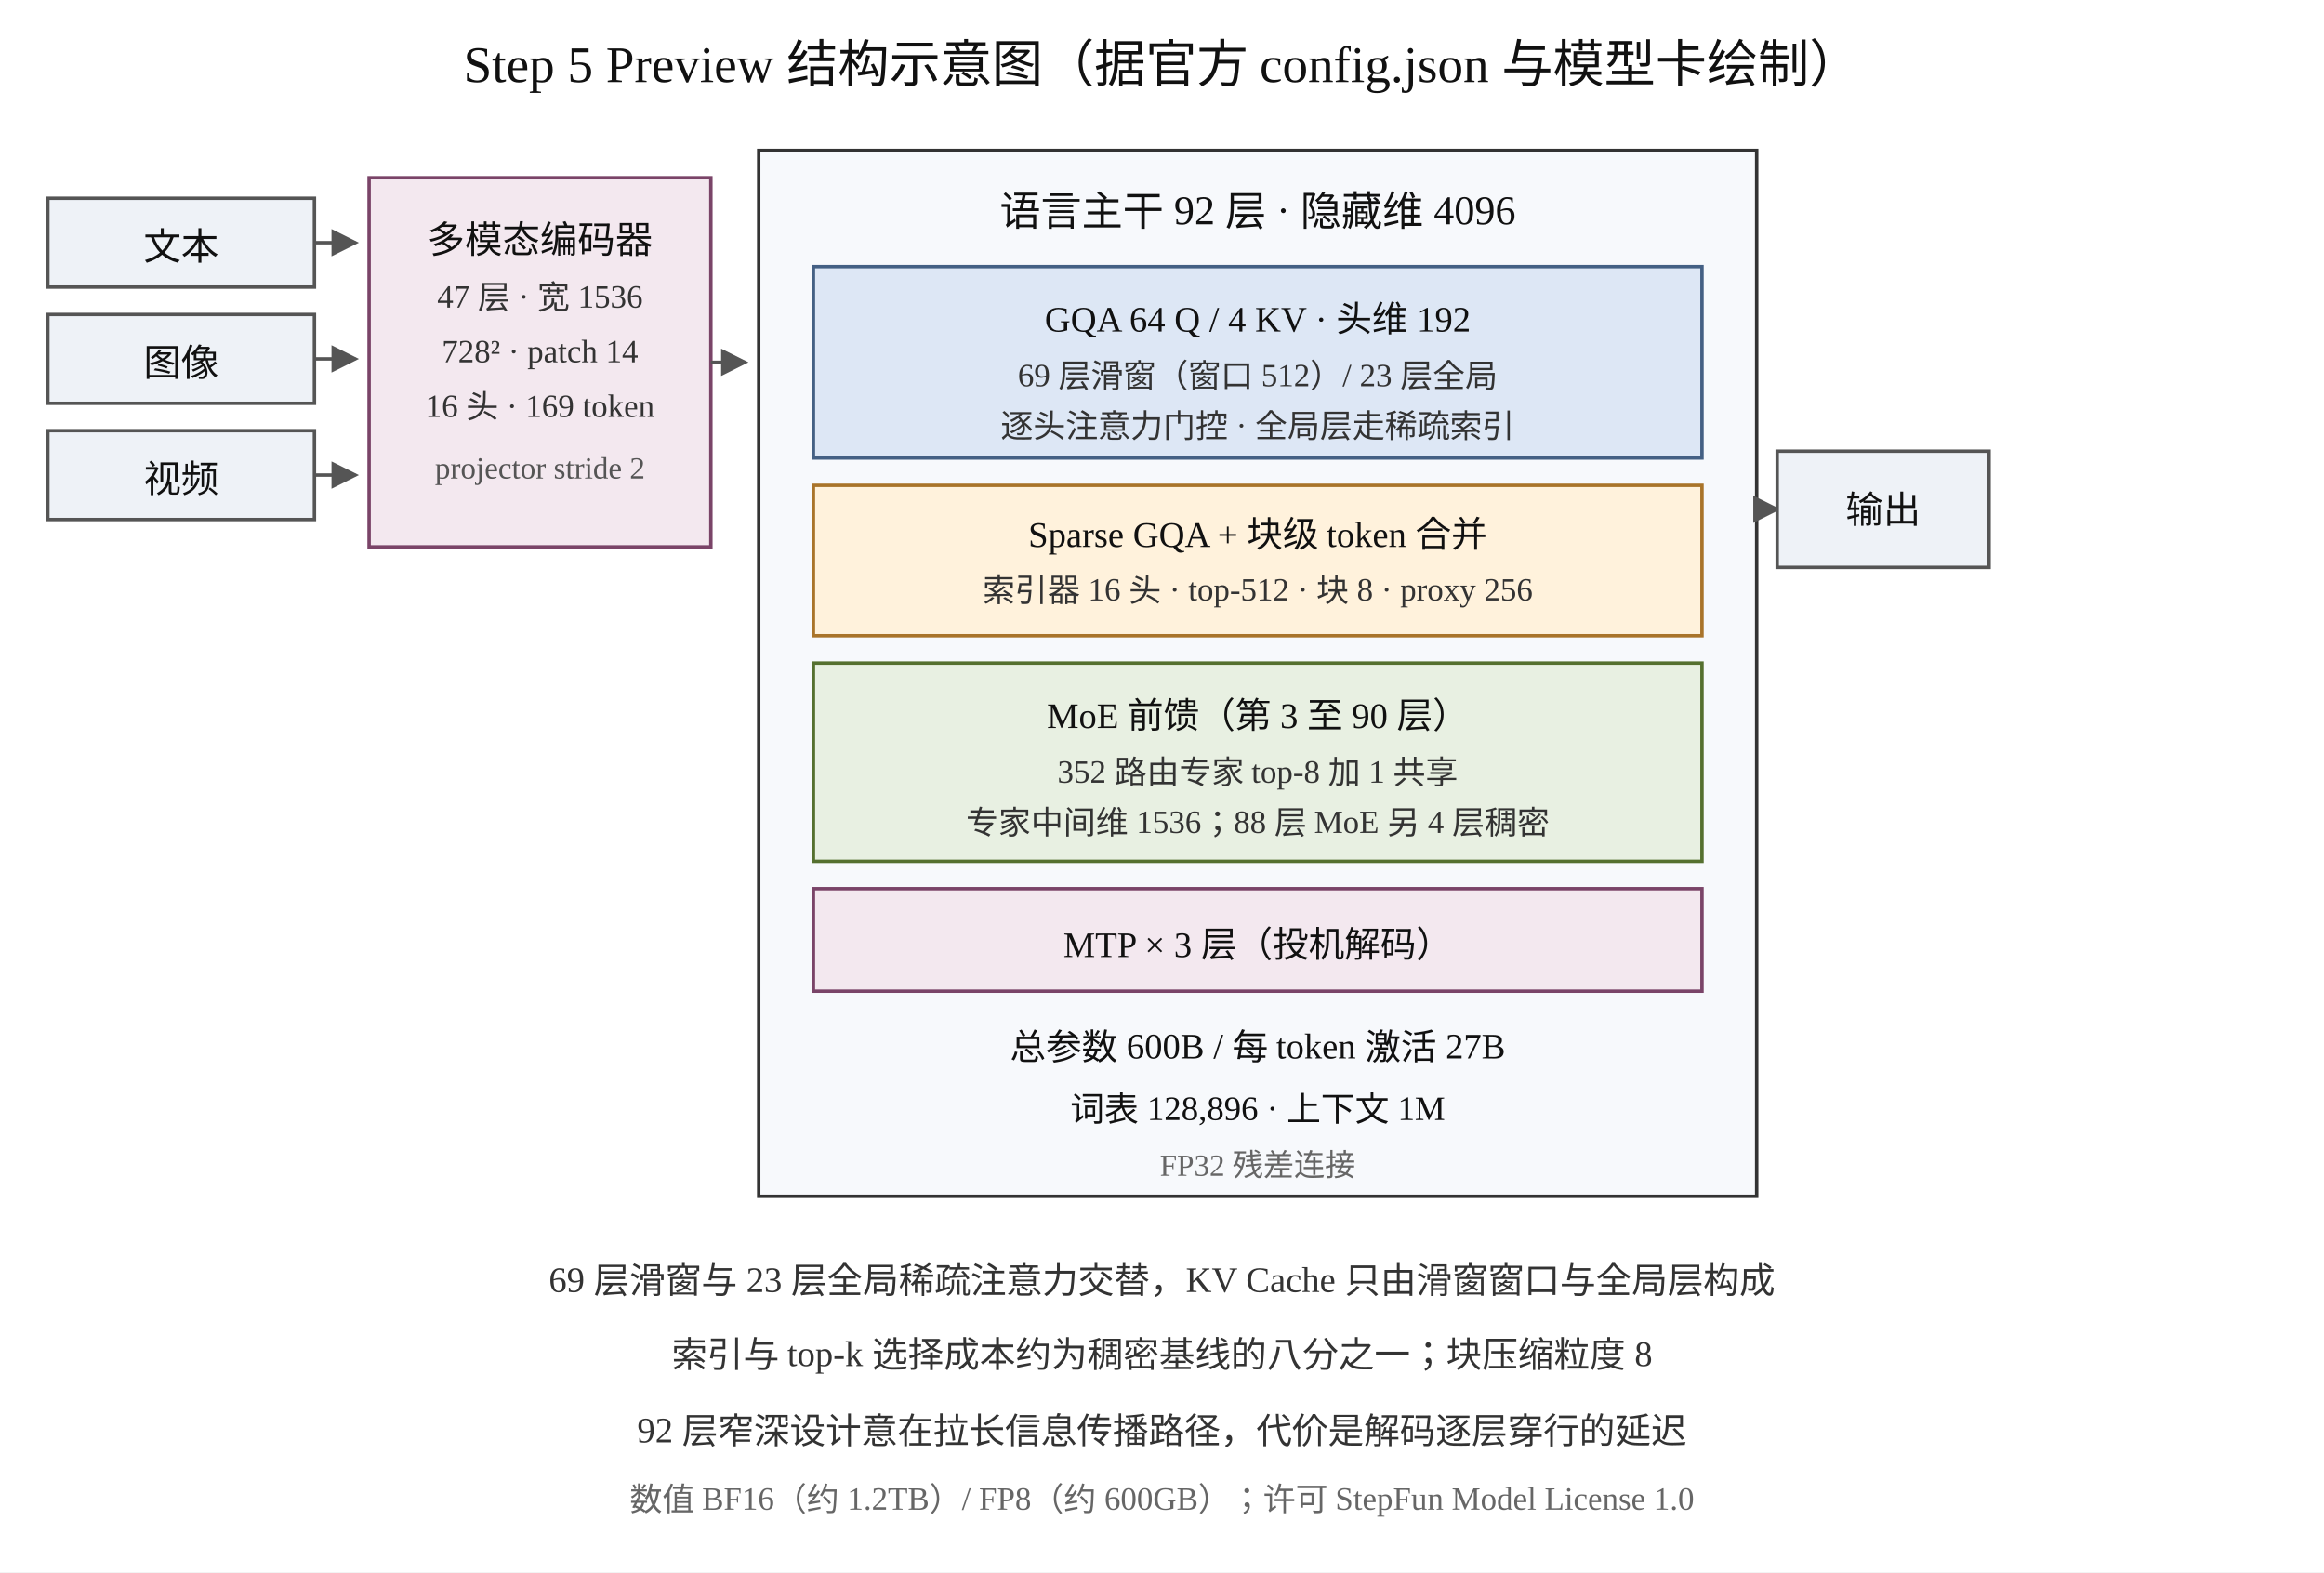
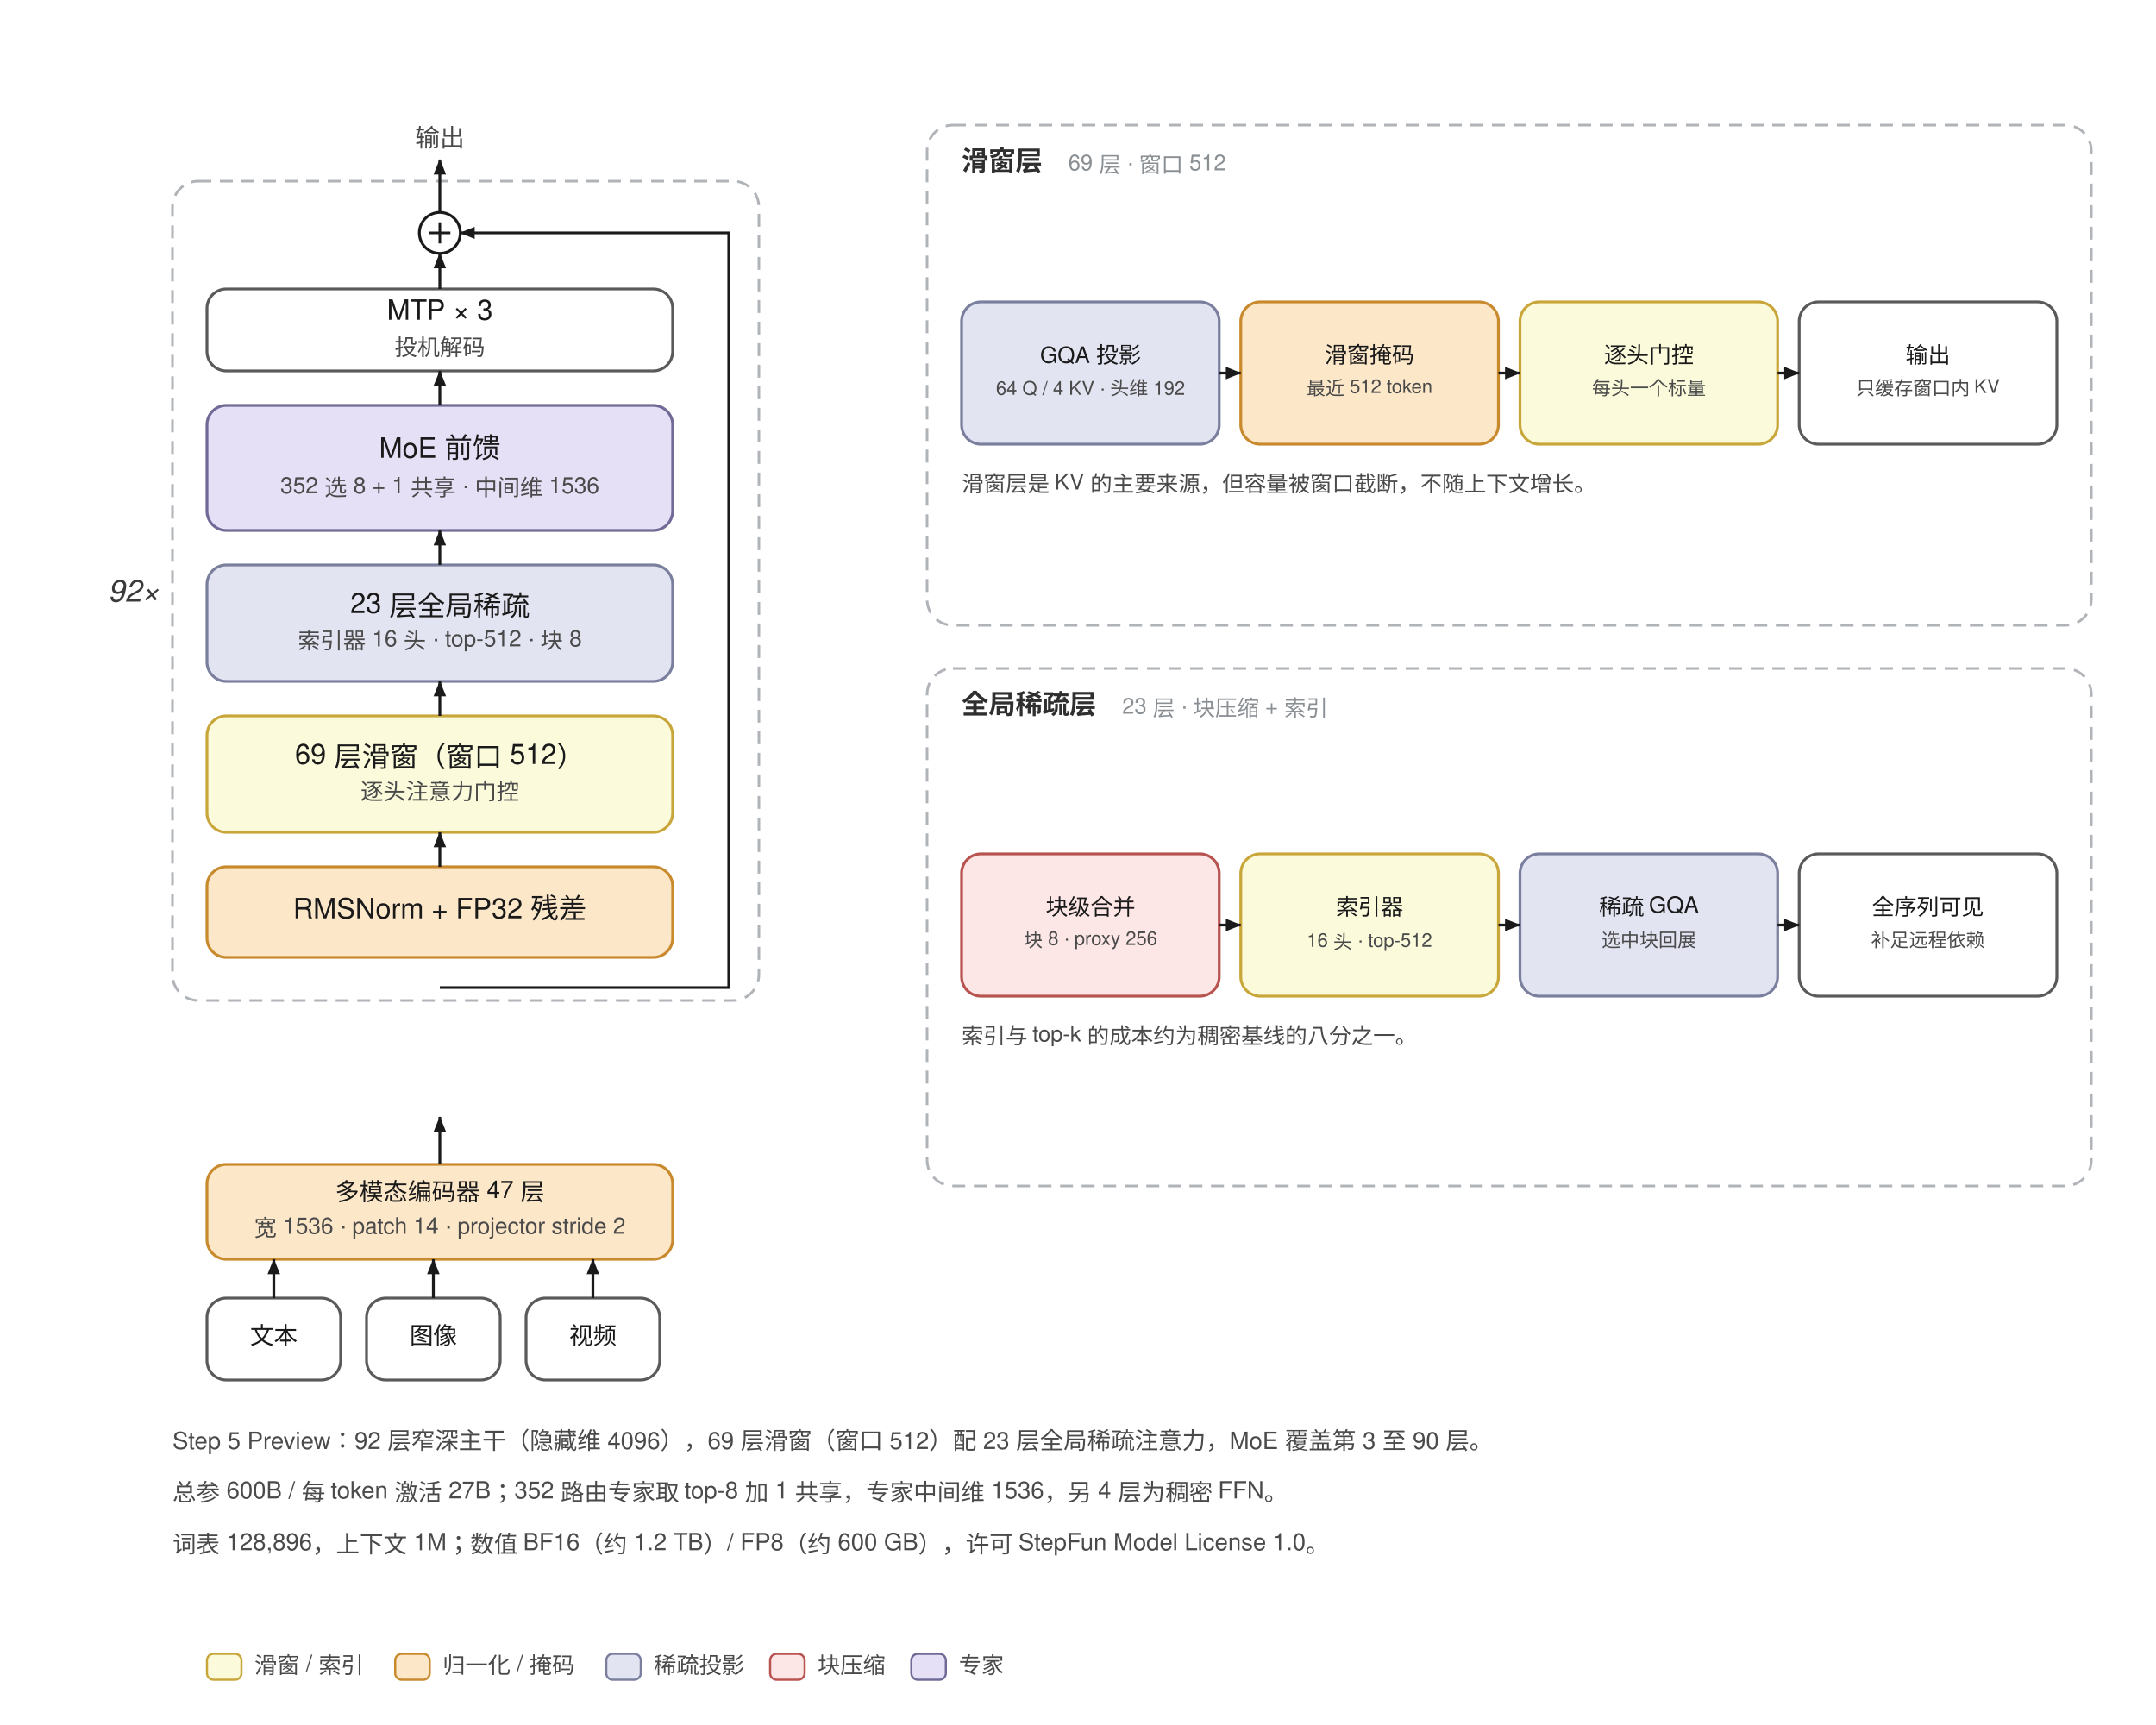
- <svg xmlns="http://www.w3.org/2000/svg" viewBox="0 0 680 460" font-family="Georgia, 'Times New Roman', serif">
-   <rect width="680" height="460" fill="#ffffff" />
-   <text x="340" y="24" text-anchor="middle" font-size="15" fill="#111">Step 5 Preview 结构示意图（据官方 config.json 与模型卡绘制）</text>
-   <rect x="14" y="58" width="78" height="26" fill="#eef2f7" stroke="#555" />
-   <text x="53" y="76" text-anchor="middle" font-size="11" fill="#111">文本</text>
-   <rect x="14" y="92" width="78" height="26" fill="#eef2f7" stroke="#555" />
-   <text x="53" y="110" text-anchor="middle" font-size="11" fill="#111">图像</text>
-   <rect x="14" y="126" width="78" height="26" fill="#eef2f7" stroke="#555" />
-   <text x="53" y="144" text-anchor="middle" font-size="11" fill="#111">视频</text>
-   <rect x="108" y="52" width="100" height="108" fill="#f3e8ef" stroke="#7a4468" />
-   <text x="158" y="74" text-anchor="middle" font-size="11" fill="#111">多模态编码器</text>
-   <text x="158" y="90" text-anchor="middle" font-size="9.5" fill="#333">47 层 · 宽 1536</text>
-   <text x="158" y="106" text-anchor="middle" font-size="9.5" fill="#333">728² · patch 14</text>
-   <text x="158" y="122" text-anchor="middle" font-size="9.5" fill="#333">16 头 · 169 token</text>
-   <text x="158" y="140" text-anchor="middle" font-size="9" fill="#555">projector stride 2</text>
-   <line x1="92" y1="71" x2="104" y2="71" stroke="#555" marker-end="url(#a)" />
-   <line x1="92" y1="105" x2="104" y2="105" stroke="#555" marker-end="url(#a)" />
-   <line x1="92" y1="139" x2="104" y2="139" stroke="#555" marker-end="url(#a)" />
-   <line x1="208" y1="106" x2="218" y2="106" stroke="#555" marker-end="url(#a)" />
-   <rect x="222" y="44" width="292" height="306" fill="#f7f9fc" stroke="#333" />
-   <text x="368" y="66" text-anchor="middle" font-size="12" fill="#111">语言主干 92 层 · 隐藏维 4096</text>
-   <rect x="238" y="78" width="260" height="56" fill="#dde7f5" stroke="#446084" />
-   <text x="368" y="97" text-anchor="middle" font-size="10.5" fill="#111">GQA 64 Q / 4 KV · 头维 192</text>
-   <text x="368" y="113" text-anchor="middle" font-size="9.5" fill="#333">69 层滑窗（窗口 512）/ 23 层全局</text>
-   <text x="368" y="128" text-anchor="middle" font-size="9.5" fill="#333">逐头注意力门控 · 全局层走稀疏索引</text>
-   <rect x="238" y="142" width="260" height="44" fill="#fff2dc" stroke="#a9742a" />
-   <text x="368" y="160" text-anchor="middle" font-size="10.5" fill="#111">Sparse GQA + 块级 token 合并</text>
-   <text x="368" y="176" text-anchor="middle" font-size="9.5" fill="#333">索引器 16 头 · top-512 · 块 8 · proxy 256</text>
-   <rect x="238" y="194" width="260" height="58" fill="#e8f0e2" stroke="#55702f" />
-   <text x="368" y="213" text-anchor="middle" font-size="10.5" fill="#111">MoE 前馈（第 3 至 90 层）</text>
-   <text x="368" y="229" text-anchor="middle" font-size="9.5" fill="#333">352 路由专家 top-8 加 1 共享</text>
-   <text x="368" y="244" text-anchor="middle" font-size="9.5" fill="#333">专家中间维 1536；88 层 MoE 另 4 层稠密</text>
-   <rect x="238" y="260" width="260" height="30" fill="#f3e8ef" stroke="#7a4468" />
-   <text x="368" y="280" text-anchor="middle" font-size="10.5" fill="#111">MTP × 3 层（投机解码）</text>
-   <text x="368" y="310" text-anchor="middle" font-size="10.5" fill="#111">总参数 600B / 每 token 激活 27B</text>
-   <text x="368" y="328" text-anchor="middle" font-size="10" fill="#111">词表 128,896 · 上下文 1M</text>
-   <text x="368" y="344" text-anchor="middle" font-size="9" fill="#666">FP32 残差连接</text>
-   <line x1="514" y1="149" x2="520" y2="149" stroke="#555" marker-end="url(#a)" />
-   <rect x="520" y="132" width="62" height="34" fill="#eef2f7" stroke="#555" />
-   <text x="551" y="153" text-anchor="middle" font-size="11" fill="#111">输出</text>
-   <text x="340" y="378" text-anchor="middle" font-size="10.5" fill="#333">69 层滑窗与 23 层全局稀疏注意力交替，KV Cache 只由滑窗窗口与全局层构成</text>
-   <text x="340" y="400" text-anchor="middle" font-size="10.5" fill="#333">索引与 top-k 选择成本约为稠密基线的八分之一；块压缩粒度 8</text>
-   <text x="340" y="422" text-anchor="middle" font-size="10.5" fill="#333">92 层窄深设计意在拉长信息传播路径，代价是解码逐层穿行的延迟</text>
-   <text x="340" y="442" text-anchor="middle" font-size="9.5" fill="#666">数值 BF16（约 1.2TB）/ FP8（约 600GB）；许可 StepFun Model License 1.0</text>
+ <svg xmlns="http://www.w3.org/2000/svg" width="1000" height="800" viewBox="0 0 1000 800" font-family="Helvetica, Arial, 'Microsoft YaHei', 'PingFang SC', sans-serif">
  <defs>
-     <marker id="a" markerWidth="8" markerHeight="8" refX="7" refY="4" orient="auto">
-       <path d="M0,0 L8,4 L0,8 z" fill="#555" />
+     <marker id="ah" viewBox="0 0 10 10" refX="8.6" refY="5" markerWidth="6.2" markerHeight="6.2" orient="auto-start-reverse">
+       <path d="M0,1.4 L9,5 L0,8.6 z" fill="#1a1a1a" />
+     </marker>
+     <marker id="ag" viewBox="0 0 10 10" refX="8.6" refY="5" markerWidth="6.2" markerHeight="6.2" orient="auto-start-reverse">
+       <path d="M0,1.4 L9,5 L0,8.6 z" fill="#6f7377" />
    </marker>
  </defs>
+   <rect width="1000" height="800" fill="#ffffff" />
+   <rect x="96.0" y="602.0" width="62.0" height="38.0" rx="9" fill="#ffffff" stroke="#5a5a5a" stroke-width="1.3" fill-opacity="1" />
+   <text x="127.0" y="623.3" font-size="11" fill="#1a1a1a" text-anchor="middle">文本</text>
+   <rect x="170.0" y="602.0" width="62.0" height="38.0" rx="9" fill="#ffffff" stroke="#5a5a5a" stroke-width="1.3" fill-opacity="1" />
+   <text x="201.0" y="623.3" font-size="11" fill="#1a1a1a" text-anchor="middle">图像</text>
+   <rect x="244.0" y="602.0" width="62.0" height="38.0" rx="9" fill="#ffffff" stroke="#5a5a5a" stroke-width="1.3" fill-opacity="1" />
+   <text x="275.0" y="623.3" font-size="11" fill="#1a1a1a" text-anchor="middle">视频</text>
+   <rect x="96.0" y="540.0" width="216.0" height="44.0" rx="9" fill="#fce7c9" stroke="#c98a2e" stroke-width="1.3" fill-opacity="1" />
+   <text x="204.0" y="556.7" font-size="11.2" fill="#1a1a1a" text-anchor="middle">多模态编码器 47 层</text>
+   <text x="204.0" y="573.2" font-size="10.5" fill="#4a4a4a" text-anchor="middle">宽 1536 · patch 14 · projector stride 2</text>
+   <path d="M127.0,602.0 L127.0,584.0" fill="none" stroke="#1a1a1a" stroke-width="1.3" marker-end="url(#ah)" />
+   <path d="M201.0,602.0 L201.0,584.0" fill="none" stroke="#1a1a1a" stroke-width="1.3" marker-end="url(#ah)" />
+   <path d="M275.0,602.0 L275.0,584.0" fill="none" stroke="#1a1a1a" stroke-width="1.3" marker-end="url(#ah)" />
+   <path d="M204.0,540.0 L204.0,518.0" fill="none" stroke="#1a1a1a" stroke-width="1.3" marker-end="url(#ah)" />
+   <rect x="96.0" y="402.0" width="216.0" height="42.0" rx="9" fill="#fce7c9" stroke="#c98a2e" stroke-width="1.3" fill-opacity="1" />
+   <text x="204.0" y="425.9" font-size="13" fill="#1a1a1a" text-anchor="middle">RMSNorm + FP32 残差</text>
+   <rect x="96.0" y="332.0" width="216.0" height="54.0" rx="9" fill="#fbfbdc" stroke="#c9a63a" stroke-width="1.3" fill-opacity="1" />
+   <text x="204.0" y="354.3" font-size="13" fill="#1a1a1a" text-anchor="middle">69 层滑窗（窗口 512）</text>
+   <text x="204.0" y="370.8" font-size="10.5" fill="#4a4a4a" text-anchor="middle">逐头注意力门控</text>
+   <rect x="96.0" y="262.0" width="216.0" height="54.0" rx="9" fill="#e3e4f2" stroke="#7b7f9e" stroke-width="1.3" fill-opacity="1" />
+   <text x="204.0" y="284.3" font-size="13" fill="#1a1a1a" text-anchor="middle">23 层全局稀疏</text>
+   <text x="204.0" y="300.8" font-size="10.5" fill="#4a4a4a" text-anchor="middle">索引器 16 头 · top-512 · 块 8</text>
+   <rect x="96.0" y="188.0" width="216.0" height="58.0" rx="9" fill="#e6e0f6" stroke="#6f6a96" stroke-width="1.3" fill-opacity="1" />
+   <text x="204.0" y="212.3" font-size="13" fill="#1a1a1a" text-anchor="middle">MoE 前馈</text>
+   <text x="204.0" y="228.8" font-size="10.5" fill="#4a4a4a" text-anchor="middle">352 选 8 + 1 共享 · 中间维 1536</text>
+   <rect x="96.0" y="134.0" width="216.0" height="38.0" rx="9" fill="#ffffff" stroke="#5a5a5a" stroke-width="1.3" fill-opacity="1" />
+   <text x="204.0" y="148.3" font-size="13" fill="#1a1a1a" text-anchor="middle">MTP × 3</text>
+   <text x="204.0" y="164.8" font-size="10.5" fill="#4a4a4a" text-anchor="middle">投机解码</text>
+   <path d="M204.0,402.0 L204.0,386.0" fill="none" stroke="#1a1a1a" stroke-width="1.3" marker-end="url(#ah)" />
+   <path d="M204.0,332.0 L204.0,316.0" fill="none" stroke="#1a1a1a" stroke-width="1.3" marker-end="url(#ah)" />
+   <path d="M204.0,262.0 L204.0,246.0" fill="none" stroke="#1a1a1a" stroke-width="1.3" marker-end="url(#ah)" />
+   <path d="M204.0,188.0 L204.0,172.0" fill="none" stroke="#1a1a1a" stroke-width="1.3" marker-end="url(#ah)" />
+   <path d="M204.0,134.0 L204.0,117.5" fill="none" stroke="#1a1a1a" stroke-width="1.3" marker-end="url(#ah)" />
+   <circle cx="204.0" cy="108.0" r="9.5" fill="#ffffff" stroke="#1a1a1a" stroke-width="1.3" />
+   <path d="M199.1,108.0 L208.9,108.0 M204.0,103.1 L204.0,112.9" stroke="#1a1a1a" stroke-width="1.2" />
+   <rect x="80.0" y="84.0" width="272.0" height="380.0" rx="12" fill="none" stroke="#b0b4b8" stroke-width="1.2" stroke-dasharray="6 4" fill-opacity="1" />
+   <text x="62.0" y="279.0" font-size="14" fill="#3a3a3a" text-anchor="middle" font-style="italic">92×</text>
+   <path d="M204.0,458.0 L338.0,458.0 L338.0,108.0 L213.5,108.0" fill="none" stroke="#1a1a1a" stroke-width="1.25" marker-end="url(#ah)" />
+   <path d="M204.0,98.5 L204.0,74.0" fill="none" stroke="#1a1a1a" stroke-width="1.3" marker-end="url(#ah)" />
+   <text x="204.0" y="68.0" font-size="11.5" fill="#4a4a4a" text-anchor="middle">输出</text>
+   <rect x="430.0" y="58.0" width="540.0" height="232.0" rx="12" fill="none" stroke="#b0b4b8" stroke-width="1.2" stroke-dasharray="6 4" fill-opacity="1" />
+   <text x="446.0" y="79.0" font-size="12.5" fill="#2f2f2f" text-anchor="start" font-weight="600">滑窗层</text>
+   <text x="495.5" y="79.0" font-size="10.2" fill="#8a8f94" text-anchor="start">69 层 · 窗口 512</text>
+   <rect x="446.0" y="140.0" width="119.5" height="66.0" rx="9" fill="#e3e4f2" stroke="#7b7f9e" stroke-width="1.3" fill-opacity="1" />
+   <text x="505.8" y="168.3" font-size="10.4" fill="#1a1a1a" text-anchor="middle">GQA 投影</text>
+   <text x="505.8" y="183.1" font-size="8.8" fill="#4a4a4a" text-anchor="middle">64 Q / 4 KV · 头维 192</text>
+   <rect x="575.5" y="140.0" width="119.5" height="66.0" rx="9" fill="#fce7c9" stroke="#c98a2e" stroke-width="1.3" fill-opacity="1" />
+   <text x="635.2" y="168.3" font-size="10.4" fill="#1a1a1a" text-anchor="middle">滑窗掩码</text>
+   <text x="635.2" y="183.1" font-size="8.8" fill="#4a4a4a" text-anchor="middle">最近 512 token</text>
+   <rect x="705.0" y="140.0" width="119.5" height="66.0" rx="9" fill="#fbfbdc" stroke="#c9a63a" stroke-width="1.3" fill-opacity="1" />
+   <text x="764.8" y="168.3" font-size="10.4" fill="#1a1a1a" text-anchor="middle">逐头门控</text>
+   <text x="764.8" y="183.1" font-size="8.8" fill="#4a4a4a" text-anchor="middle">每头一个标量</text>
+   <rect x="834.5" y="140.0" width="119.5" height="66.0" rx="9" fill="#ffffff" stroke="#5a5a5a" stroke-width="1.3" fill-opacity="1" />
+   <text x="894.2" y="168.3" font-size="10.4" fill="#1a1a1a" text-anchor="middle">输出</text>
+   <text x="894.2" y="183.1" font-size="8.8" fill="#4a4a4a" text-anchor="middle">只缓存窗口内 KV</text>
+   <path d="M565.5,173.0 L575.5,173.0" fill="none" stroke="#1a1a1a" stroke-width="1.3" marker-end="url(#ah)" />
+   <path d="M695.0,173.0 L705.0,173.0" fill="none" stroke="#1a1a1a" stroke-width="1.3" marker-end="url(#ah)" />
+   <path d="M824.5,173.0 L834.5,173.0" fill="none" stroke="#1a1a1a" stroke-width="1.3" marker-end="url(#ah)" />
+   <text x="446.0" y="228.0" font-size="10.2" fill="#4a4a4a" text-anchor="start">滑窗层是 KV 的主要来源，但容量被窗口截断，不随上下文增长。</text>
+   <rect x="430.0" y="310.0" width="540.0" height="240.0" rx="12" fill="none" stroke="#b0b4b8" stroke-width="1.2" stroke-dasharray="6 4" fill-opacity="1" />
+   <text x="446.0" y="331.0" font-size="12.5" fill="#2f2f2f" text-anchor="start" font-weight="600">全局稀疏层</text>
+   <text x="520.5" y="331.0" font-size="10.2" fill="#8a8f94" text-anchor="start">23 层 · 块压缩 + 索引</text>
+   <rect x="446.0" y="396.0" width="119.5" height="66.0" rx="9" fill="#fce6e6" stroke="#b85450" stroke-width="1.3" fill-opacity="1" />
+   <text x="505.8" y="424.3" font-size="10.4" fill="#1a1a1a" text-anchor="middle">块级合并</text>
+   <text x="505.8" y="439.1" font-size="8.8" fill="#4a4a4a" text-anchor="middle">块 8 · proxy 256</text>
+   <rect x="575.5" y="396.0" width="119.5" height="66.0" rx="9" fill="#fbfbdc" stroke="#c9a63a" stroke-width="1.3" fill-opacity="1" />
+   <text x="635.2" y="424.3" font-size="10.4" fill="#1a1a1a" text-anchor="middle">索引器</text>
+   <text x="635.2" y="439.1" font-size="8.8" fill="#4a4a4a" text-anchor="middle">16 头 · top-512</text>
+   <rect x="705.0" y="396.0" width="119.5" height="66.0" rx="9" fill="#e3e4f2" stroke="#7b7f9e" stroke-width="1.3" fill-opacity="1" />
+   <text x="764.8" y="424.3" font-size="10.4" fill="#1a1a1a" text-anchor="middle">稀疏 GQA</text>
+   <text x="764.8" y="439.1" font-size="8.8" fill="#4a4a4a" text-anchor="middle">选中块回展</text>
+   <rect x="834.5" y="396.0" width="119.5" height="66.0" rx="9" fill="#ffffff" stroke="#5a5a5a" stroke-width="1.3" fill-opacity="1" />
+   <text x="894.2" y="424.3" font-size="10.4" fill="#1a1a1a" text-anchor="middle">全序列可见</text>
+   <text x="894.2" y="439.1" font-size="8.8" fill="#4a4a4a" text-anchor="middle">补足远程依赖</text>
+   <path d="M565.5,429.0 L575.5,429.0" fill="none" stroke="#1a1a1a" stroke-width="1.3" marker-end="url(#ah)" />
+   <path d="M695.0,429.0 L705.0,429.0" fill="none" stroke="#1a1a1a" stroke-width="1.3" marker-end="url(#ah)" />
+   <path d="M824.5,429.0 L834.5,429.0" fill="none" stroke="#1a1a1a" stroke-width="1.3" marker-end="url(#ah)" />
+   <text x="446.0" y="484.0" font-size="10.2" fill="#4a4a4a" text-anchor="start">索引与 top-k 的成本约为稠密基线的八分之一。</text>
+   <text x="80.0" y="672.0" font-size="11" fill="#4a4a4a" text-anchor="start">Step 5 Preview：92 层窄深主干（隐藏维 4096），69 层滑窗（窗口 512）配 23 层全局稀疏注意力，MoE 覆盖第 3 至 90 层。</text>
+   <text x="80.0" y="696.0" font-size="11" fill="#4a4a4a" text-anchor="start">总参 600B / 每 token 激活 27B；352 路由专家取 top-8 加 1 共享，专家中间维 1536，另 4 层为稠密 FFN。</text>
+   <text x="80.0" y="720.0" font-size="11" fill="#4a4a4a" text-anchor="start">词表 128,896，上下文 1M；数值 BF16（约 1.2 TB）/ FP8（约 600 GB），许可 StepFun Model License 1.0。</text>
+   <rect x="96.0" y="767.0" width="16.0" height="12.0" rx="3" fill="#fbfbdc" stroke="#c9a63a" stroke-width="1.0" fill-opacity="1" />
+   <text x="118.0" y="776.0" font-size="10.5" fill="#4a4a4a" text-anchor="start">滑窗 / 索引</text>
+   <rect x="183.3" y="767.0" width="16.0" height="12.0" rx="3" fill="#fce7c9" stroke="#c98a2e" stroke-width="1.0" fill-opacity="1" />
+   <text x="205.3" y="776.0" font-size="10.5" fill="#4a4a4a" text-anchor="start">归一化 / 掩码</text>
+   <rect x="281.2" y="767.0" width="16.0" height="12.0" rx="3" fill="#e3e4f2" stroke="#7b7f9e" stroke-width="1.0" fill-opacity="1" />
+   <text x="303.2" y="776.0" font-size="10.5" fill="#4a4a4a" text-anchor="start">稀疏投影</text>
+   <rect x="357.2" y="767.0" width="16.0" height="12.0" rx="3" fill="#fce6e6" stroke="#b85450" stroke-width="1.0" fill-opacity="1" />
+   <text x="379.2" y="776.0" font-size="10.5" fill="#4a4a4a" text-anchor="start">块压缩</text>
+   <rect x="422.7" y="767.0" width="16.0" height="12.0" rx="3" fill="#e6e0f6" stroke="#6f6a96" stroke-width="1.0" fill-opacity="1" />
+   <text x="444.7" y="776.0" font-size="10.5" fill="#4a4a4a" text-anchor="start">专家</text>
</svg>
